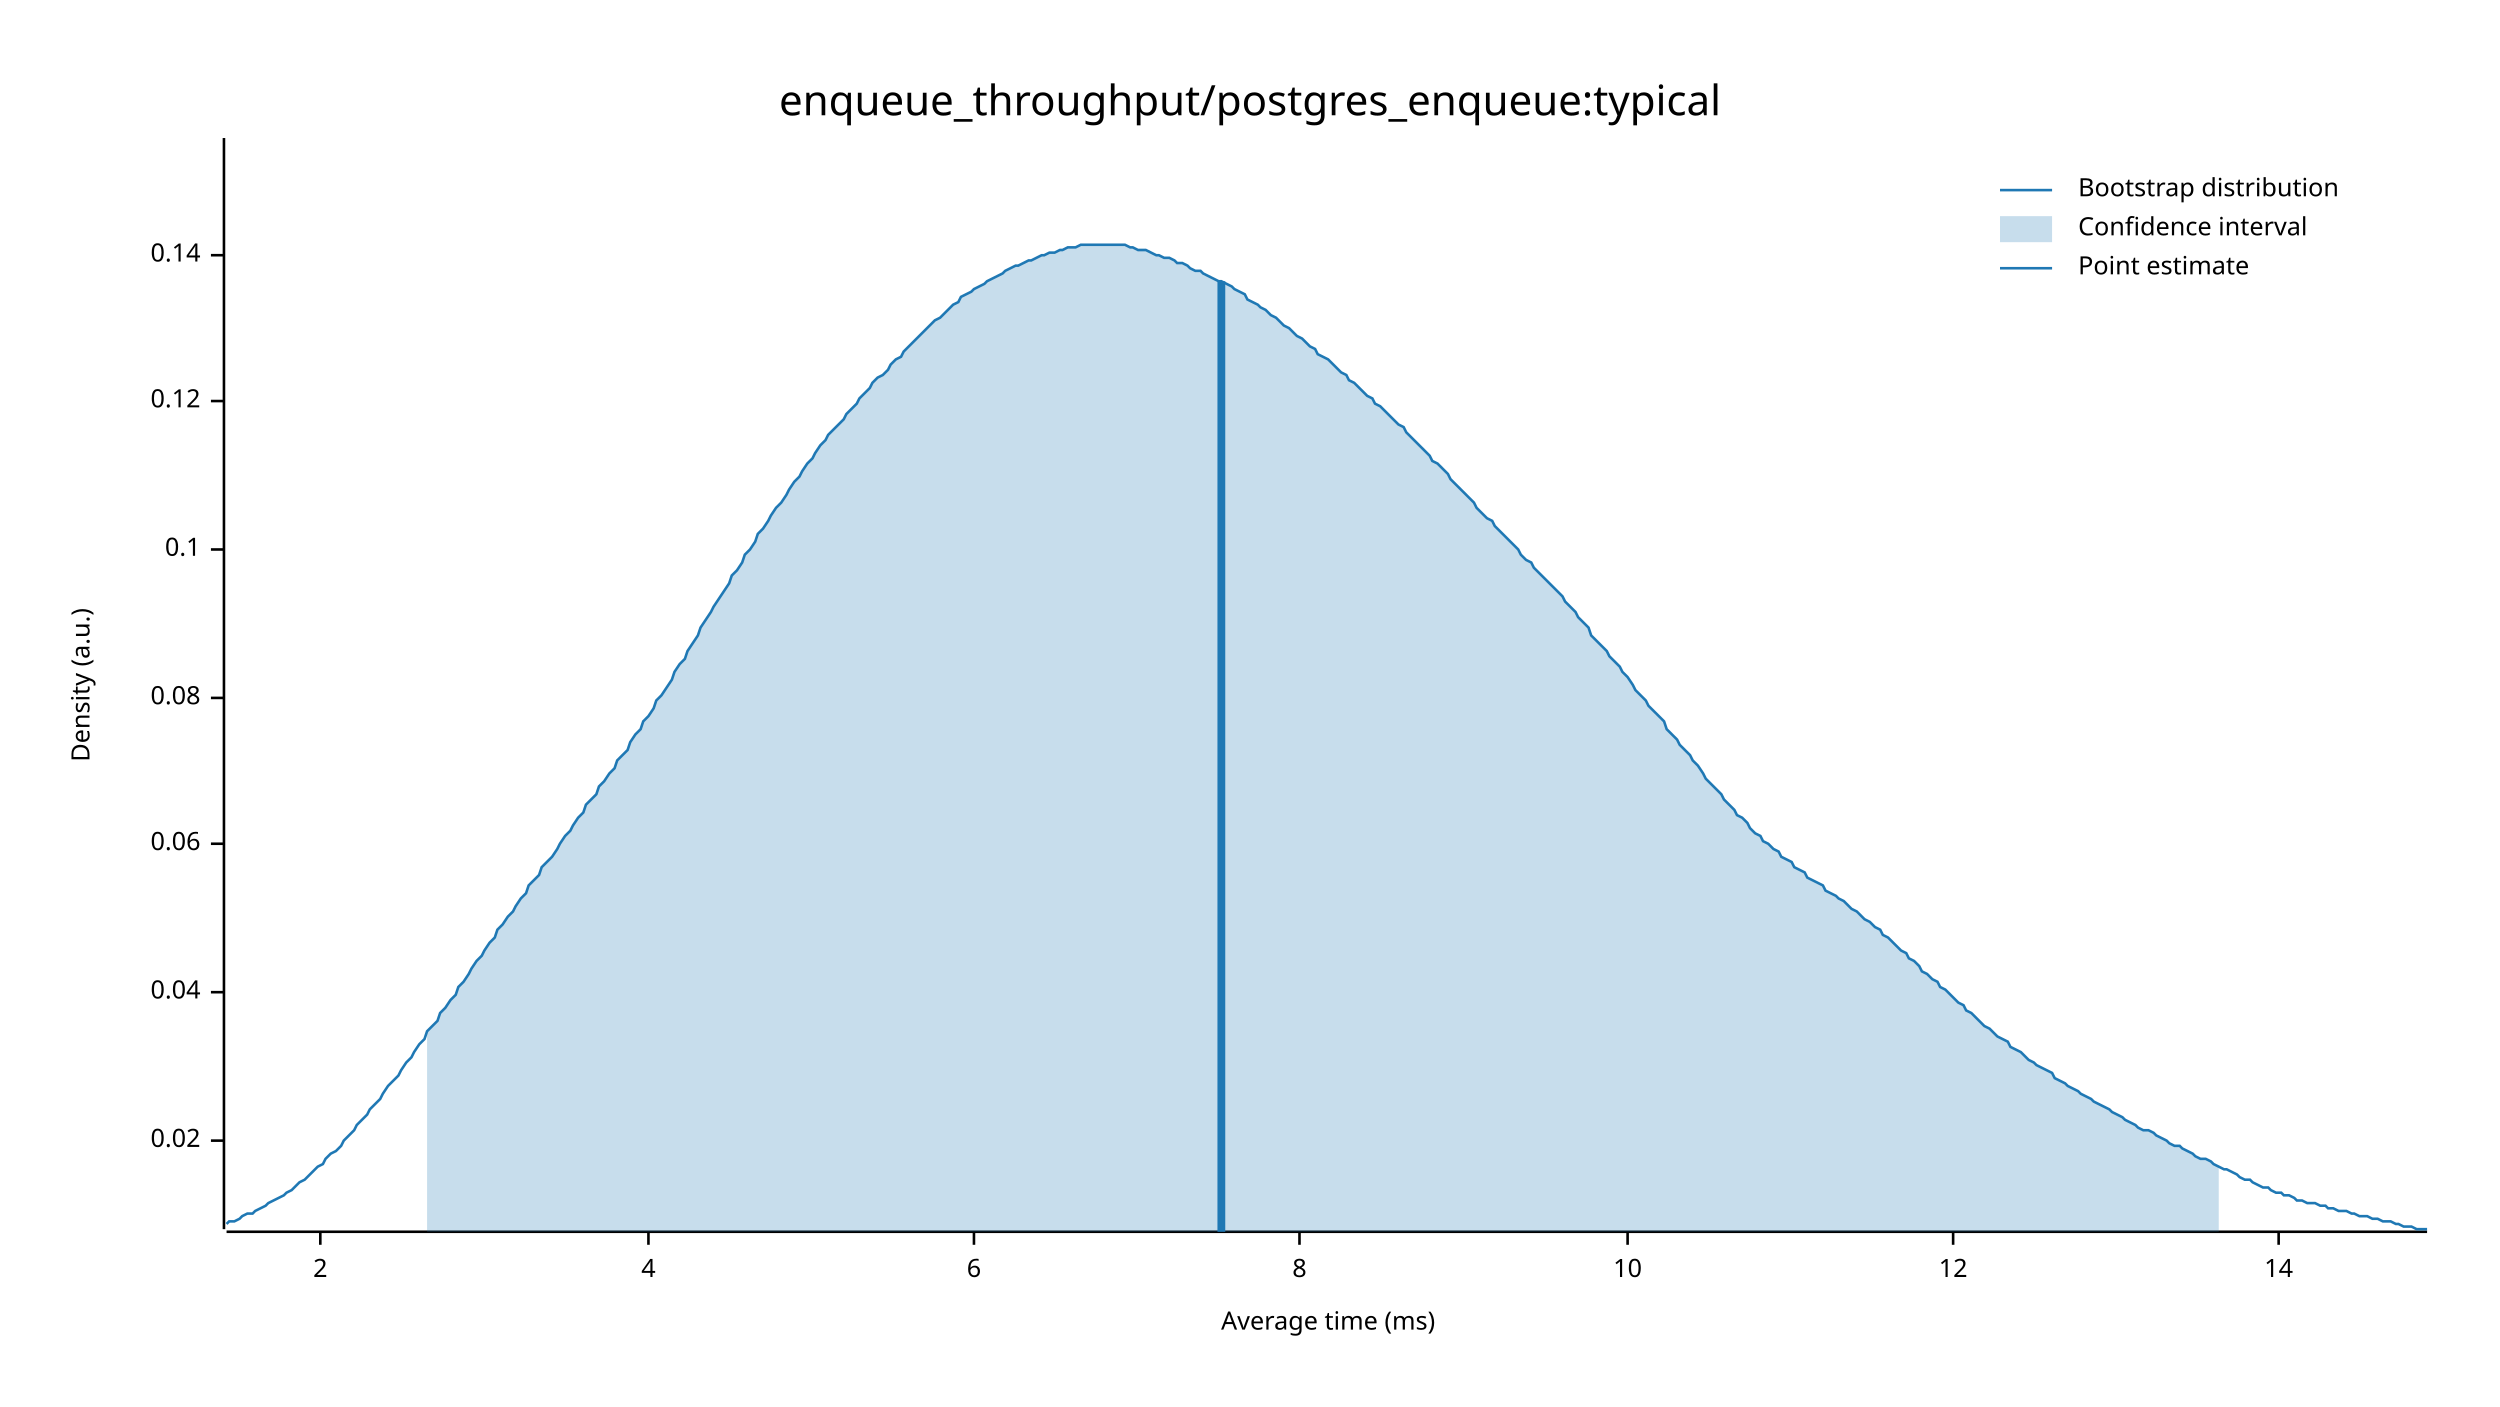
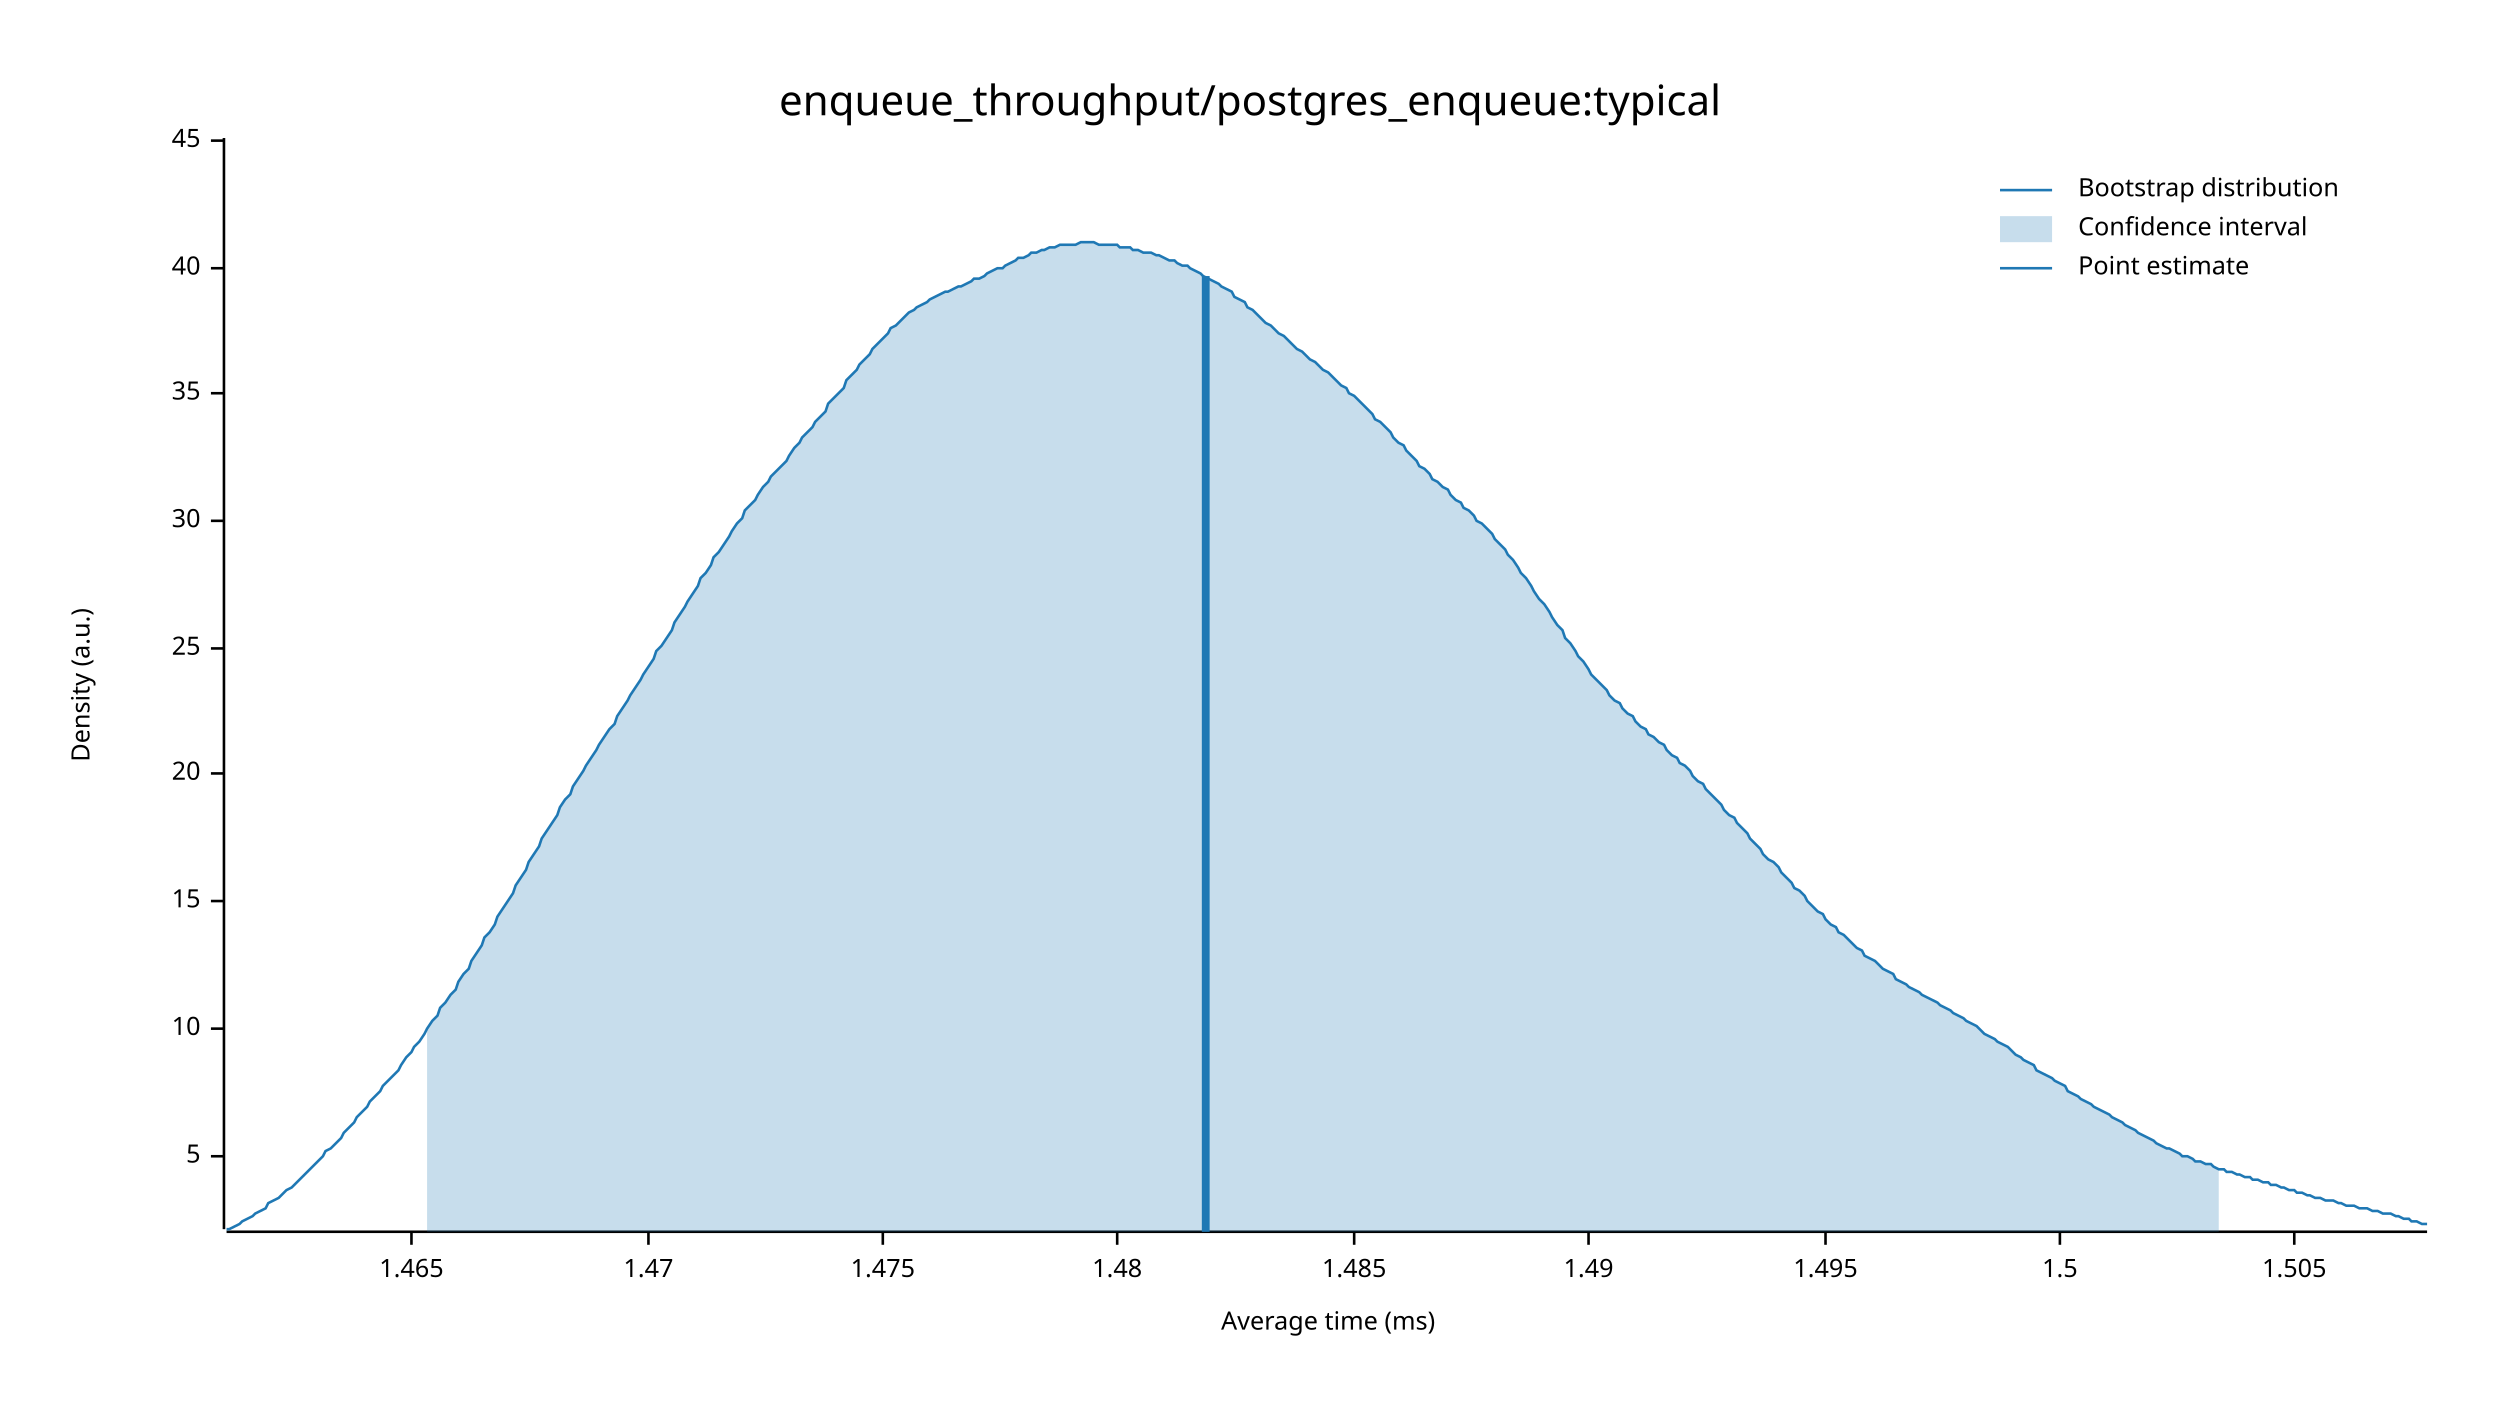
<svg xmlns="http://www.w3.org/2000/svg" width="960" height="540" viewBox="0 0 960 540">
  <text x="480" y="32" dy="0.76em" text-anchor="middle" font-family="sans-serif" font-size="16.129" opacity="1" fill="#000000">
enqueue_throughput/postgres_enqueue:typical
</text>
  <text x="27" y="263" dy="0.76em" text-anchor="middle" font-family="sans-serif" font-size="9.677" opacity="1" fill="#000000" transform="rotate(270, 27, 263)">
Density (a.u.)
</text>
  <text x="510" y="513" dy="-0.5ex" text-anchor="middle" font-family="sans-serif" font-size="9.677" opacity="1" fill="#000000">
Average time (ms)
</text>
  <polyline fill="none" opacity="1" stroke="#000000" stroke-width="1" points="86,53 86,472 " />
-   <text x="77" y="438" dy="0.5ex" text-anchor="end" font-family="sans-serif" font-size="9.677" opacity="1" fill="#000000">
- 0.02
+   <text x="77" y="444" dy="0.5ex" text-anchor="end" font-family="sans-serif" font-size="9.677" opacity="1" fill="#000000">
+ 5
</text>
-   <polyline fill="none" opacity="1" stroke="#000000" stroke-width="1" points="81,438 86,438 " />
-   <text x="77" y="381" dy="0.5ex" text-anchor="end" font-family="sans-serif" font-size="9.677" opacity="1" fill="#000000">
- 0.04
+   <polyline fill="none" opacity="1" stroke="#000000" stroke-width="1" points="81,444 86,444 " />
+   <text x="77" y="395" dy="0.5ex" text-anchor="end" font-family="sans-serif" font-size="9.677" opacity="1" fill="#000000">
+ 10
</text>
-   <polyline fill="none" opacity="1" stroke="#000000" stroke-width="1" points="81,381 86,381 " />
-   <text x="77" y="324" dy="0.5ex" text-anchor="end" font-family="sans-serif" font-size="9.677" opacity="1" fill="#000000">
- 0.06
+   <polyline fill="none" opacity="1" stroke="#000000" stroke-width="1" points="81,395 86,395 " />
+   <text x="77" y="346" dy="0.5ex" text-anchor="end" font-family="sans-serif" font-size="9.677" opacity="1" fill="#000000">
+ 15
</text>
-   <polyline fill="none" opacity="1" stroke="#000000" stroke-width="1" points="81,324 86,324 " />
-   <text x="77" y="268" dy="0.5ex" text-anchor="end" font-family="sans-serif" font-size="9.677" opacity="1" fill="#000000">
- 0.08
+   <polyline fill="none" opacity="1" stroke="#000000" stroke-width="1" points="81,346 86,346 " />
+   <text x="77" y="297" dy="0.5ex" text-anchor="end" font-family="sans-serif" font-size="9.677" opacity="1" fill="#000000">
+ 20
</text>
-   <polyline fill="none" opacity="1" stroke="#000000" stroke-width="1" points="81,268 86,268 " />
-   <text x="77" y="211" dy="0.5ex" text-anchor="end" font-family="sans-serif" font-size="9.677" opacity="1" fill="#000000">
- 0.1
+   <polyline fill="none" opacity="1" stroke="#000000" stroke-width="1" points="81,297 86,297 " />
+   <text x="77" y="249" dy="0.5ex" text-anchor="end" font-family="sans-serif" font-size="9.677" opacity="1" fill="#000000">
+ 25
</text>
-   <polyline fill="none" opacity="1" stroke="#000000" stroke-width="1" points="81,211 86,211 " />
-   <text x="77" y="154" dy="0.5ex" text-anchor="end" font-family="sans-serif" font-size="9.677" opacity="1" fill="#000000">
- 0.12
+   <polyline fill="none" opacity="1" stroke="#000000" stroke-width="1" points="81,249 86,249 " />
+   <text x="77" y="200" dy="0.5ex" text-anchor="end" font-family="sans-serif" font-size="9.677" opacity="1" fill="#000000">
+ 30
</text>
-   <polyline fill="none" opacity="1" stroke="#000000" stroke-width="1" points="81,154 86,154 " />
-   <text x="77" y="98" dy="0.5ex" text-anchor="end" font-family="sans-serif" font-size="9.677" opacity="1" fill="#000000">
- 0.14
+   <polyline fill="none" opacity="1" stroke="#000000" stroke-width="1" points="81,200 86,200 " />
+   <text x="77" y="151" dy="0.5ex" text-anchor="end" font-family="sans-serif" font-size="9.677" opacity="1" fill="#000000">
+ 35
</text>
-   <polyline fill="none" opacity="1" stroke="#000000" stroke-width="1" points="81,98 86,98 " />
+   <polyline fill="none" opacity="1" stroke="#000000" stroke-width="1" points="81,151 86,151 " />
+   <text x="77" y="103" dy="0.5ex" text-anchor="end" font-family="sans-serif" font-size="9.677" opacity="1" fill="#000000">
+ 40
+ </text>
+   <polyline fill="none" opacity="1" stroke="#000000" stroke-width="1" points="81,103 86,103 " />
+   <text x="77" y="54" dy="0.5ex" text-anchor="end" font-family="sans-serif" font-size="9.677" opacity="1" fill="#000000">
+ 45
+ </text>
+   <polyline fill="none" opacity="1" stroke="#000000" stroke-width="1" points="81,54 86,54 " />
  <polyline fill="none" opacity="1" stroke="#000000" stroke-width="1" points="87,473 932,473 " />
-   <text x="123" y="483" dy="0.76em" text-anchor="middle" font-family="sans-serif" font-size="9.677" opacity="1" fill="#000000">
- 2
+   <text x="158" y="483" dy="0.76em" text-anchor="middle" font-family="sans-serif" font-size="9.677" opacity="1" fill="#000000">
+ 1.465
</text>
-   <polyline fill="none" opacity="1" stroke="#000000" stroke-width="1" points="123,473 123,478 " />
+   <polyline fill="none" opacity="1" stroke="#000000" stroke-width="1" points="158,473 158,478 " />
  <text x="249" y="483" dy="0.76em" text-anchor="middle" font-family="sans-serif" font-size="9.677" opacity="1" fill="#000000">
- 4
+ 1.47
</text>
  <polyline fill="none" opacity="1" stroke="#000000" stroke-width="1" points="249,473 249,478 " />
-   <text x="374" y="483" dy="0.76em" text-anchor="middle" font-family="sans-serif" font-size="9.677" opacity="1" fill="#000000">
- 6
+   <text x="339" y="483" dy="0.76em" text-anchor="middle" font-family="sans-serif" font-size="9.677" opacity="1" fill="#000000">
+ 1.475
</text>
-   <polyline fill="none" opacity="1" stroke="#000000" stroke-width="1" points="374,473 374,478 " />
-   <text x="499" y="483" dy="0.76em" text-anchor="middle" font-family="sans-serif" font-size="9.677" opacity="1" fill="#000000">
- 8
+   <polyline fill="none" opacity="1" stroke="#000000" stroke-width="1" points="339,473 339,478 " />
+   <text x="429" y="483" dy="0.76em" text-anchor="middle" font-family="sans-serif" font-size="9.677" opacity="1" fill="#000000">
+ 1.48
</text>
-   <polyline fill="none" opacity="1" stroke="#000000" stroke-width="1" points="499,473 499,478 " />
-   <text x="625" y="483" dy="0.76em" text-anchor="middle" font-family="sans-serif" font-size="9.677" opacity="1" fill="#000000">
- 10
+   <polyline fill="none" opacity="1" stroke="#000000" stroke-width="1" points="429,473 429,478 " />
+   <text x="520" y="483" dy="0.76em" text-anchor="middle" font-family="sans-serif" font-size="9.677" opacity="1" fill="#000000">
+ 1.485
</text>
-   <polyline fill="none" opacity="1" stroke="#000000" stroke-width="1" points="625,473 625,478 " />
-   <text x="750" y="483" dy="0.76em" text-anchor="middle" font-family="sans-serif" font-size="9.677" opacity="1" fill="#000000">
- 12
+   <polyline fill="none" opacity="1" stroke="#000000" stroke-width="1" points="520,473 520,478 " />
+   <text x="610" y="483" dy="0.76em" text-anchor="middle" font-family="sans-serif" font-size="9.677" opacity="1" fill="#000000">
+ 1.49
</text>
-   <polyline fill="none" opacity="1" stroke="#000000" stroke-width="1" points="750,473 750,478 " />
-   <text x="875" y="483" dy="0.76em" text-anchor="middle" font-family="sans-serif" font-size="9.677" opacity="1" fill="#000000">
- 14
+   <polyline fill="none" opacity="1" stroke="#000000" stroke-width="1" points="610,473 610,478 " />
+   <text x="701" y="483" dy="0.76em" text-anchor="middle" font-family="sans-serif" font-size="9.677" opacity="1" fill="#000000">
+ 1.495
</text>
-   <polyline fill="none" opacity="1" stroke="#000000" stroke-width="1" points="875,473 875,478 " />
-   <polyline fill="none" opacity="1" stroke="#1F78B4" stroke-width="1" points="87,470 88,469 90,469 92,468 93,467 95,466 97,466 98,465 100,464 102,463 103,462 105,461 107,460 109,459 110,458 112,457 114,455 115,454 117,453 119,451 120,450 122,448 124,447 125,445 127,443 129,442 131,440 132,438 134,436 136,434 137,432 139,430 141,428 142,426 144,424 146,422 147,420 149,417 151,415 153,413 154,411 156,408 158,406 159,404 161,401 163,399 164,396 166,394 168,392 169,389 171,387 173,384 175,382 176,379 178,377 180,374 181,372 183,369 185,367 186,365 188,362 190,360 191,357 193,355 195,352 197,350 198,348 200,345 202,343 203,340 205,338 207,336 208,333 210,331 212,329 214,326 215,324 217,321 219,319 220,317 222,314 224,312 225,309 227,307 229,305 230,302 232,300 234,297 236,295 237,292 239,290 241,288 242,285 244,282 246,280 247,277 249,275 251,272 252,269 254,267 256,264 258,261 259,258 261,255 263,253 264,250 266,247 268,244 269,241 271,238 273,235 274,233 276,230 278,227 280,224 281,221 283,219 285,216 286,213 288,211 290,208 291,205 293,203 295,200 296,198 298,195 300,193 302,190 303,188 305,185 307,183 308,181 310,178 312,176 313,174 315,171 317,169 318,167 320,165 322,163 324,161 325,159 327,157 329,155 330,153 332,151 334,149 335,147 337,145 339,144 341,142 342,140 344,138 346,137 347,135 349,133 351,131 352,130 354,128 356,126 357,125 359,123 361,122 363,120 364,119 366,117 368,116 369,114 371,113 373,112 374,111 376,110 378,109 379,108 381,107 383,106 385,105 386,104 388,103 390,102 391,102 393,101 395,100 396,100 398,99 400,98 401,98 403,97 405,97 407,96 408,96 410,95 412,95 413,95 415,94 417,94 418,94 420,94 422,94 423,94 425,94 427,94 429,94 430,94 432,94 434,95 435,95 437,96 439,96 440,96 442,97 444,98 445,98 447,99 449,99 451,100 452,101 454,101 456,102 457,103 459,104 461,104 462,105 464,106 466,107 468,108 469,108 471,109 473,110 474,111 476,112 478,113 479,115 481,116 483,117 484,118 486,119 488,121 490,122 491,123 493,125 495,126 496,127 498,129 500,130 501,131 503,133 505,134 506,136 508,137 510,138 512,140 513,141 515,143 517,144 518,146 520,147 522,149 523,150 525,152 527,153 528,155 530,156 532,158 534,160 535,161 537,163 539,164 540,166 542,168 544,170 545,171 547,173 549,175 550,177 552,178 554,180 556,182 557,184 559,186 561,188 562,189 564,191 566,193 567,195 569,197 571,199 573,200 574,202 576,204 578,206 579,207 581,209 583,211 584,213 586,215 588,216 589,218 591,220 593,222 595,224 596,225 598,227 600,229 601,231 603,233 605,235 606,237 608,239 610,241 611,244 613,246 615,248 617,250 618,252 620,254 622,256 623,258 625,260 627,263 628,265 630,267 632,269 633,271 635,273 637,275 639,277 640,280 642,282 644,284 645,286 647,288 649,290 650,292 652,294 654,297 655,299 657,301 659,303 661,305 662,307 664,309 666,311 667,313 669,314 671,316 672,318 674,320 676,321 677,323 679,324 681,326 683,327 684,329 686,330 688,331 689,333 691,334 693,335 694,337 696,338 698,339 700,340 701,342 703,343 705,344 706,345 708,346 710,348 711,349 713,350 715,352 716,353 718,354 720,356 722,357 723,359 725,360 727,362 728,363 730,365 732,366 733,368 735,369 737,371 738,373 740,374 742,376 744,377 745,379 747,380 749,382 750,383 752,385 754,386 755,388 757,389 759,391 760,392 762,394 764,395 766,397 767,398 769,399 771,400 772,402 774,403 776,404 777,405 779,407 781,408 782,409 784,410 786,411 788,412 789,414 791,415 793,416 794,417 796,418 798,419 799,420 801,421 803,422 804,423 806,424 808,425 810,426 811,427 813,428 815,429 816,430 818,431 820,432 821,433 823,434 825,434 827,435 828,436 830,437 832,438 833,439 835,440 837,440 838,441 840,442 842,443 843,444 845,445 847,445 849,446 850,447 852,448 854,449 855,449 857,450 859,451 860,452 862,453 864,453 865,454 867,455 869,456 871,456 872,457 874,458 876,458 877,459 879,459 881,460 882,461 884,461 886,462 887,462 889,462 891,463 893,463 894,464 896,464 898,465 899,465 901,465 903,466 904,466 906,467 908,467 909,467 911,468 913,468 915,469 916,469 918,469 920,470 921,470 923,471 925,471 926,471 928,472 930,472 932,472 " />
-   <polygon opacity="0.25" fill="#1F78B4" points="164,396 166,394 168,392 169,389 171,387 173,384 175,382 176,379 178,377 180,374 181,372 183,369 185,367 186,365 188,362 190,360 191,357 193,355 195,352 197,350 198,348 200,345 202,343 203,340 205,338 207,336 208,333 210,331 212,329 214,326 215,324 217,321 219,319 220,317 222,314 224,312 225,309 227,307 229,305 230,302 232,300 234,297 236,295 237,292 239,290 241,288 242,285 244,282 246,280 247,277 249,275 251,272 252,269 254,267 256,264 258,261 259,258 261,255 263,253 264,250 266,247 268,244 269,241 271,238 273,235 274,233 276,230 278,227 280,224 281,221 283,219 285,216 286,213 288,211 290,208 291,205 293,203 295,200 296,198 298,195 300,193 302,190 303,188 305,185 307,183 308,181 310,178 312,176 313,174 315,171 317,169 318,167 320,165 322,163 324,161 325,159 327,157 329,155 330,153 332,151 334,149 335,147 337,145 339,144 341,142 342,140 344,138 346,137 347,135 349,133 351,131 352,130 354,128 356,126 357,125 359,123 361,122 363,120 364,119 366,117 368,116 369,114 371,113 373,112 374,111 376,110 378,109 379,108 381,107 383,106 385,105 386,104 388,103 390,102 391,102 393,101 395,100 396,100 398,99 400,98 401,98 403,97 405,97 407,96 408,96 410,95 412,95 413,95 415,94 417,94 418,94 420,94 422,94 423,94 425,94 427,94 429,94 430,94 432,94 434,95 435,95 437,96 439,96 440,96 442,97 444,98 445,98 447,99 449,99 451,100 452,101 454,101 456,102 457,103 459,104 461,104 462,105 464,106 466,107 468,108 469,108 471,109 473,110 474,111 476,112 478,113 479,115 481,116 483,117 484,118 486,119 488,121 490,122 491,123 493,125 495,126 496,127 498,129 500,130 501,131 503,133 505,134 506,136 508,137 510,138 512,140 513,141 515,143 517,144 518,146 520,147 522,149 523,150 525,152 527,153 528,155 530,156 532,158 534,160 535,161 537,163 539,164 540,166 542,168 544,170 545,171 547,173 549,175 550,177 552,178 554,180 556,182 557,184 559,186 561,188 562,189 564,191 566,193 567,195 569,197 571,199 573,200 574,202 576,204 578,206 579,207 581,209 583,211 584,213 586,215 588,216 589,218 591,220 593,222 595,224 596,225 598,227 600,229 601,231 603,233 605,235 606,237 608,239 610,241 611,244 613,246 615,248 617,250 618,252 620,254 622,256 623,258 625,260 627,263 628,265 630,267 632,269 633,271 635,273 637,275 639,277 640,280 642,282 644,284 645,286 647,288 649,290 650,292 652,294 654,297 655,299 657,301 659,303 661,305 662,307 664,309 666,311 667,313 669,314 671,316 672,318 674,320 676,321 677,323 679,324 681,326 683,327 684,329 686,330 688,331 689,333 691,334 693,335 694,337 696,338 698,339 700,340 701,342 703,343 705,344 706,345 708,346 710,348 711,349 713,350 715,352 716,353 718,354 720,356 722,357 723,359 725,360 727,362 728,363 730,365 732,366 733,368 735,369 737,371 738,373 740,374 742,376 744,377 745,379 747,380 749,382 750,383 752,385 754,386 755,388 757,389 759,391 760,392 762,394 764,395 766,397 767,398 769,399 771,400 772,402 774,403 776,404 777,405 779,407 781,408 782,409 784,410 786,411 788,412 789,414 791,415 793,416 794,417 796,418 798,419 799,420 801,421 803,422 804,423 806,424 808,425 810,426 811,427 813,428 815,429 816,430 818,431 820,432 821,433 823,434 825,434 827,435 828,436 830,437 832,438 833,439 835,440 837,440 838,441 840,442 842,443 843,444 845,445 847,445 849,446 850,447 852,448 852,473 164,473 " />
-   <polyline fill="none" opacity="1" stroke="#1F78B4" stroke-width="3" points="469,473 469,108 " />
+   <polyline fill="none" opacity="1" stroke="#000000" stroke-width="1" points="701,473 701,478 " />
+   <text x="791" y="483" dy="0.76em" text-anchor="middle" font-family="sans-serif" font-size="9.677" opacity="1" fill="#000000">
+ 1.5
+ </text>
+   <polyline fill="none" opacity="1" stroke="#000000" stroke-width="1" points="791,473 791,478 " />
+   <text x="881" y="483" dy="0.76em" text-anchor="middle" font-family="sans-serif" font-size="9.677" opacity="1" fill="#000000">
+ 1.505
+ </text>
+   <polyline fill="none" opacity="1" stroke="#000000" stroke-width="1" points="881,473 881,478 " />
+   <polyline fill="none" opacity="1" stroke="#1F78B4" stroke-width="1" points="87,472 88,472 90,471 92,470 93,469 95,468 97,467 98,466 100,465 102,464 103,462 105,461 107,460 109,458 110,457 112,456 114,454 115,453 117,451 119,449 120,448 122,446 124,444 125,442 127,441 129,439 131,437 132,435 134,433 136,431 137,429 139,427 141,425 142,423 144,421 146,419 147,417 149,415 151,413 153,411 154,409 156,406 158,404 159,402 161,400 163,397 164,395 166,392 168,390 169,387 171,385 173,382 175,380 176,377 178,374 180,372 181,369 183,366 185,363 186,360 188,358 190,355 191,352 193,349 195,346 197,343 198,340 200,337 202,334 203,331 205,328 207,325 208,322 210,319 212,316 214,313 215,310 217,307 219,305 220,302 222,299 224,296 225,294 227,291 229,288 230,286 232,283 234,280 236,278 237,275 239,272 241,269 242,267 244,264 246,261 247,259 249,256 251,253 252,250 254,248 256,245 258,242 259,239 261,236 263,233 264,231 266,228 268,225 269,222 271,220 273,217 274,214 276,212 278,209 280,206 281,204 283,201 285,199 286,196 288,194 290,192 291,190 293,187 295,185 296,183 298,181 300,179 302,177 303,175 305,172 307,170 308,168 310,166 312,164 313,162 315,160 317,158 318,155 320,153 322,151 324,149 325,146 327,144 329,142 330,140 332,138 334,136 335,134 337,132 339,130 341,128 342,126 344,125 346,123 347,122 349,120 351,119 352,118 354,117 356,116 357,115 359,114 361,113 363,112 364,112 366,111 368,110 369,110 371,109 373,108 374,107 376,107 378,106 379,105 381,104 383,103 385,103 386,102 388,101 390,100 391,99 393,99 395,98 396,97 398,97 400,96 401,96 403,95 405,95 407,94 408,94 410,94 412,94 413,94 415,93 417,93 418,93 420,93 422,94 423,94 425,94 427,94 429,94 430,95 432,95 434,95 435,96 437,96 439,97 440,97 442,97 444,98 445,98 447,99 449,100 451,100 452,101 454,102 456,102 457,103 459,104 461,105 462,106 464,107 466,108 468,109 469,110 471,111 473,112 474,114 476,115 478,116 479,118 481,119 483,121 484,122 486,124 488,125 490,127 491,128 493,129 495,131 496,132 498,134 500,135 501,136 503,138 505,139 506,140 508,142 510,143 512,145 513,146 515,148 517,149 518,151 520,152 522,154 523,155 525,157 527,159 528,161 530,162 532,164 534,166 535,168 537,170 539,171 540,173 542,175 544,177 545,179 547,180 549,182 550,184 552,185 554,187 556,188 557,190 559,192 561,193 562,195 564,196 566,198 567,200 569,201 571,203 573,205 574,207 576,209 578,211 579,213 581,215 583,218 584,220 586,222 588,225 589,227 591,230 593,232 595,235 596,237 598,240 600,242 601,245 603,247 605,250 606,252 608,254 610,257 611,259 613,261 615,263 617,265 618,267 620,269 622,270 623,272 625,274 627,275 628,277 630,279 632,280 633,282 635,283 637,285 639,286 640,288 642,290 644,291 645,293 647,294 649,296 650,298 652,300 654,301 655,303 657,305 659,307 661,309 662,311 664,313 666,314 667,316 669,318 671,320 672,322 674,324 676,326 677,328 679,330 681,331 683,333 684,335 686,337 688,339 689,341 691,342 693,344 694,346 696,348 698,350 700,351 701,353 703,355 705,356 706,358 708,359 710,361 711,362 713,364 715,365 716,367 718,368 720,369 722,371 723,372 725,373 727,374 728,376 730,377 732,378 733,379 735,380 737,381 738,382 740,383 742,384 744,385 745,386 747,387 749,388 750,389 752,390 754,391 755,392 757,393 759,394 760,395 762,397 764,398 766,399 767,400 769,401 771,402 772,403 774,405 776,406 777,407 779,408 781,409 782,411 784,412 786,413 788,414 789,415 791,416 793,417 794,419 796,420 798,421 799,422 801,423 803,424 804,425 806,426 808,427 810,428 811,429 813,430 815,431 816,432 818,433 820,434 821,435 823,436 825,437 827,438 828,439 830,440 832,441 833,441 835,442 837,443 838,444 840,444 842,445 843,446 845,446 847,447 849,447 850,448 852,449 854,449 855,450 857,450 859,451 860,451 862,452 864,452 865,453 867,453 869,454 871,454 872,455 874,455 876,456 877,456 879,457 881,457 882,458 884,458 886,459 887,459 889,460 891,460 893,461 894,461 896,461 898,462 899,462 901,463 903,463 904,463 906,464 908,464 909,464 911,465 913,465 915,466 916,466 918,466 920,467 921,467 923,468 925,468 926,469 928,469 930,470 932,470 " />
+   <polygon opacity="0.25" fill="#1F78B4" points="164,395 166,392 168,390 169,387 171,385 173,382 175,380 176,377 178,374 180,372 181,369 183,366 185,363 186,360 188,358 190,355 191,352 193,349 195,346 197,343 198,340 200,337 202,334 203,331 205,328 207,325 208,322 210,319 212,316 214,313 215,310 217,307 219,305 220,302 222,299 224,296 225,294 227,291 229,288 230,286 232,283 234,280 236,278 237,275 239,272 241,269 242,267 244,264 246,261 247,259 249,256 251,253 252,250 254,248 256,245 258,242 259,239 261,236 263,233 264,231 266,228 268,225 269,222 271,220 273,217 274,214 276,212 278,209 280,206 281,204 283,201 285,199 286,196 288,194 290,192 291,190 293,187 295,185 296,183 298,181 300,179 302,177 303,175 305,172 307,170 308,168 310,166 312,164 313,162 315,160 317,158 318,155 320,153 322,151 324,149 325,146 327,144 329,142 330,140 332,138 334,136 335,134 337,132 339,130 341,128 342,126 344,125 346,123 347,122 349,120 351,119 352,118 354,117 356,116 357,115 359,114 361,113 363,112 364,112 366,111 368,110 369,110 371,109 373,108 374,107 376,107 378,106 379,105 381,104 383,103 385,103 386,102 388,101 390,100 391,99 393,99 395,98 396,97 398,97 400,96 401,96 403,95 405,95 407,94 408,94 410,94 412,94 413,94 415,93 417,93 418,93 420,93 422,94 423,94 425,94 427,94 429,94 430,95 432,95 434,95 435,96 437,96 439,97 440,97 442,97 444,98 445,98 447,99 449,100 451,100 452,101 454,102 456,102 457,103 459,104 461,105 462,106 464,107 466,108 468,109 469,110 471,111 473,112 474,114 476,115 478,116 479,118 481,119 483,121 484,122 486,124 488,125 490,127 491,128 493,129 495,131 496,132 498,134 500,135 501,136 503,138 505,139 506,140 508,142 510,143 512,145 513,146 515,148 517,149 518,151 520,152 522,154 523,155 525,157 527,159 528,161 530,162 532,164 534,166 535,168 537,170 539,171 540,173 542,175 544,177 545,179 547,180 549,182 550,184 552,185 554,187 556,188 557,190 559,192 561,193 562,195 564,196 566,198 567,200 569,201 571,203 573,205 574,207 576,209 578,211 579,213 581,215 583,218 584,220 586,222 588,225 589,227 591,230 593,232 595,235 596,237 598,240 600,242 601,245 603,247 605,250 606,252 608,254 610,257 611,259 613,261 615,263 617,265 618,267 620,269 622,270 623,272 625,274 627,275 628,277 630,279 632,280 633,282 635,283 637,285 639,286 640,288 642,290 644,291 645,293 647,294 649,296 650,298 652,300 654,301 655,303 657,305 659,307 661,309 662,311 664,313 666,314 667,316 669,318 671,320 672,322 674,324 676,326 677,328 679,330 681,331 683,333 684,335 686,337 688,339 689,341 691,342 693,344 694,346 696,348 698,350 700,351 701,353 703,355 705,356 706,358 708,359 710,361 711,362 713,364 715,365 716,367 718,368 720,369 722,371 723,372 725,373 727,374 728,376 730,377 732,378 733,379 735,380 737,381 738,382 740,383 742,384 744,385 745,386 747,387 749,388 750,389 752,390 754,391 755,392 757,393 759,394 760,395 762,397 764,398 766,399 767,400 769,401 771,402 772,403 774,405 776,406 777,407 779,408 781,409 782,411 784,412 786,413 788,414 789,415 791,416 793,417 794,419 796,420 798,421 799,422 801,423 803,424 804,425 806,426 808,427 810,428 811,429 813,430 815,431 816,432 818,433 820,434 821,435 823,436 825,437 827,438 828,439 830,440 832,441 833,441 835,442 837,443 838,444 840,444 842,445 843,446 845,446 847,447 849,447 850,448 852,449 852,473 164,473 " />
+   <polyline fill="none" opacity="1" stroke="#1F78B4" stroke-width="3" points="463,473 463,106 " />
  <text x="798" y="68" dy="0.76em" text-anchor="start" font-family="sans-serif" font-size="9.677" opacity="1" fill="#000000">
Bootstrap distribution
</text>
  <text x="798" y="83" dy="0.76em" text-anchor="start" font-family="sans-serif" font-size="9.677" opacity="1" fill="#000000">
Confidence interval
</text>
  <text x="798" y="98" dy="0.76em" text-anchor="start" font-family="sans-serif" font-size="9.677" opacity="1" fill="#000000">
Point estimate
</text>
  <polyline fill="none" opacity="1" stroke="#1F78B4" stroke-width="1" points="768,73 788,73 " />
  <rect x="768" y="83" width="20" height="10" opacity="0.25" fill="#1F78B4" stroke="none" />
  <polyline fill="none" opacity="1" stroke="#1F78B4" stroke-width="1" points="768,103 788,103 " />
</svg>
